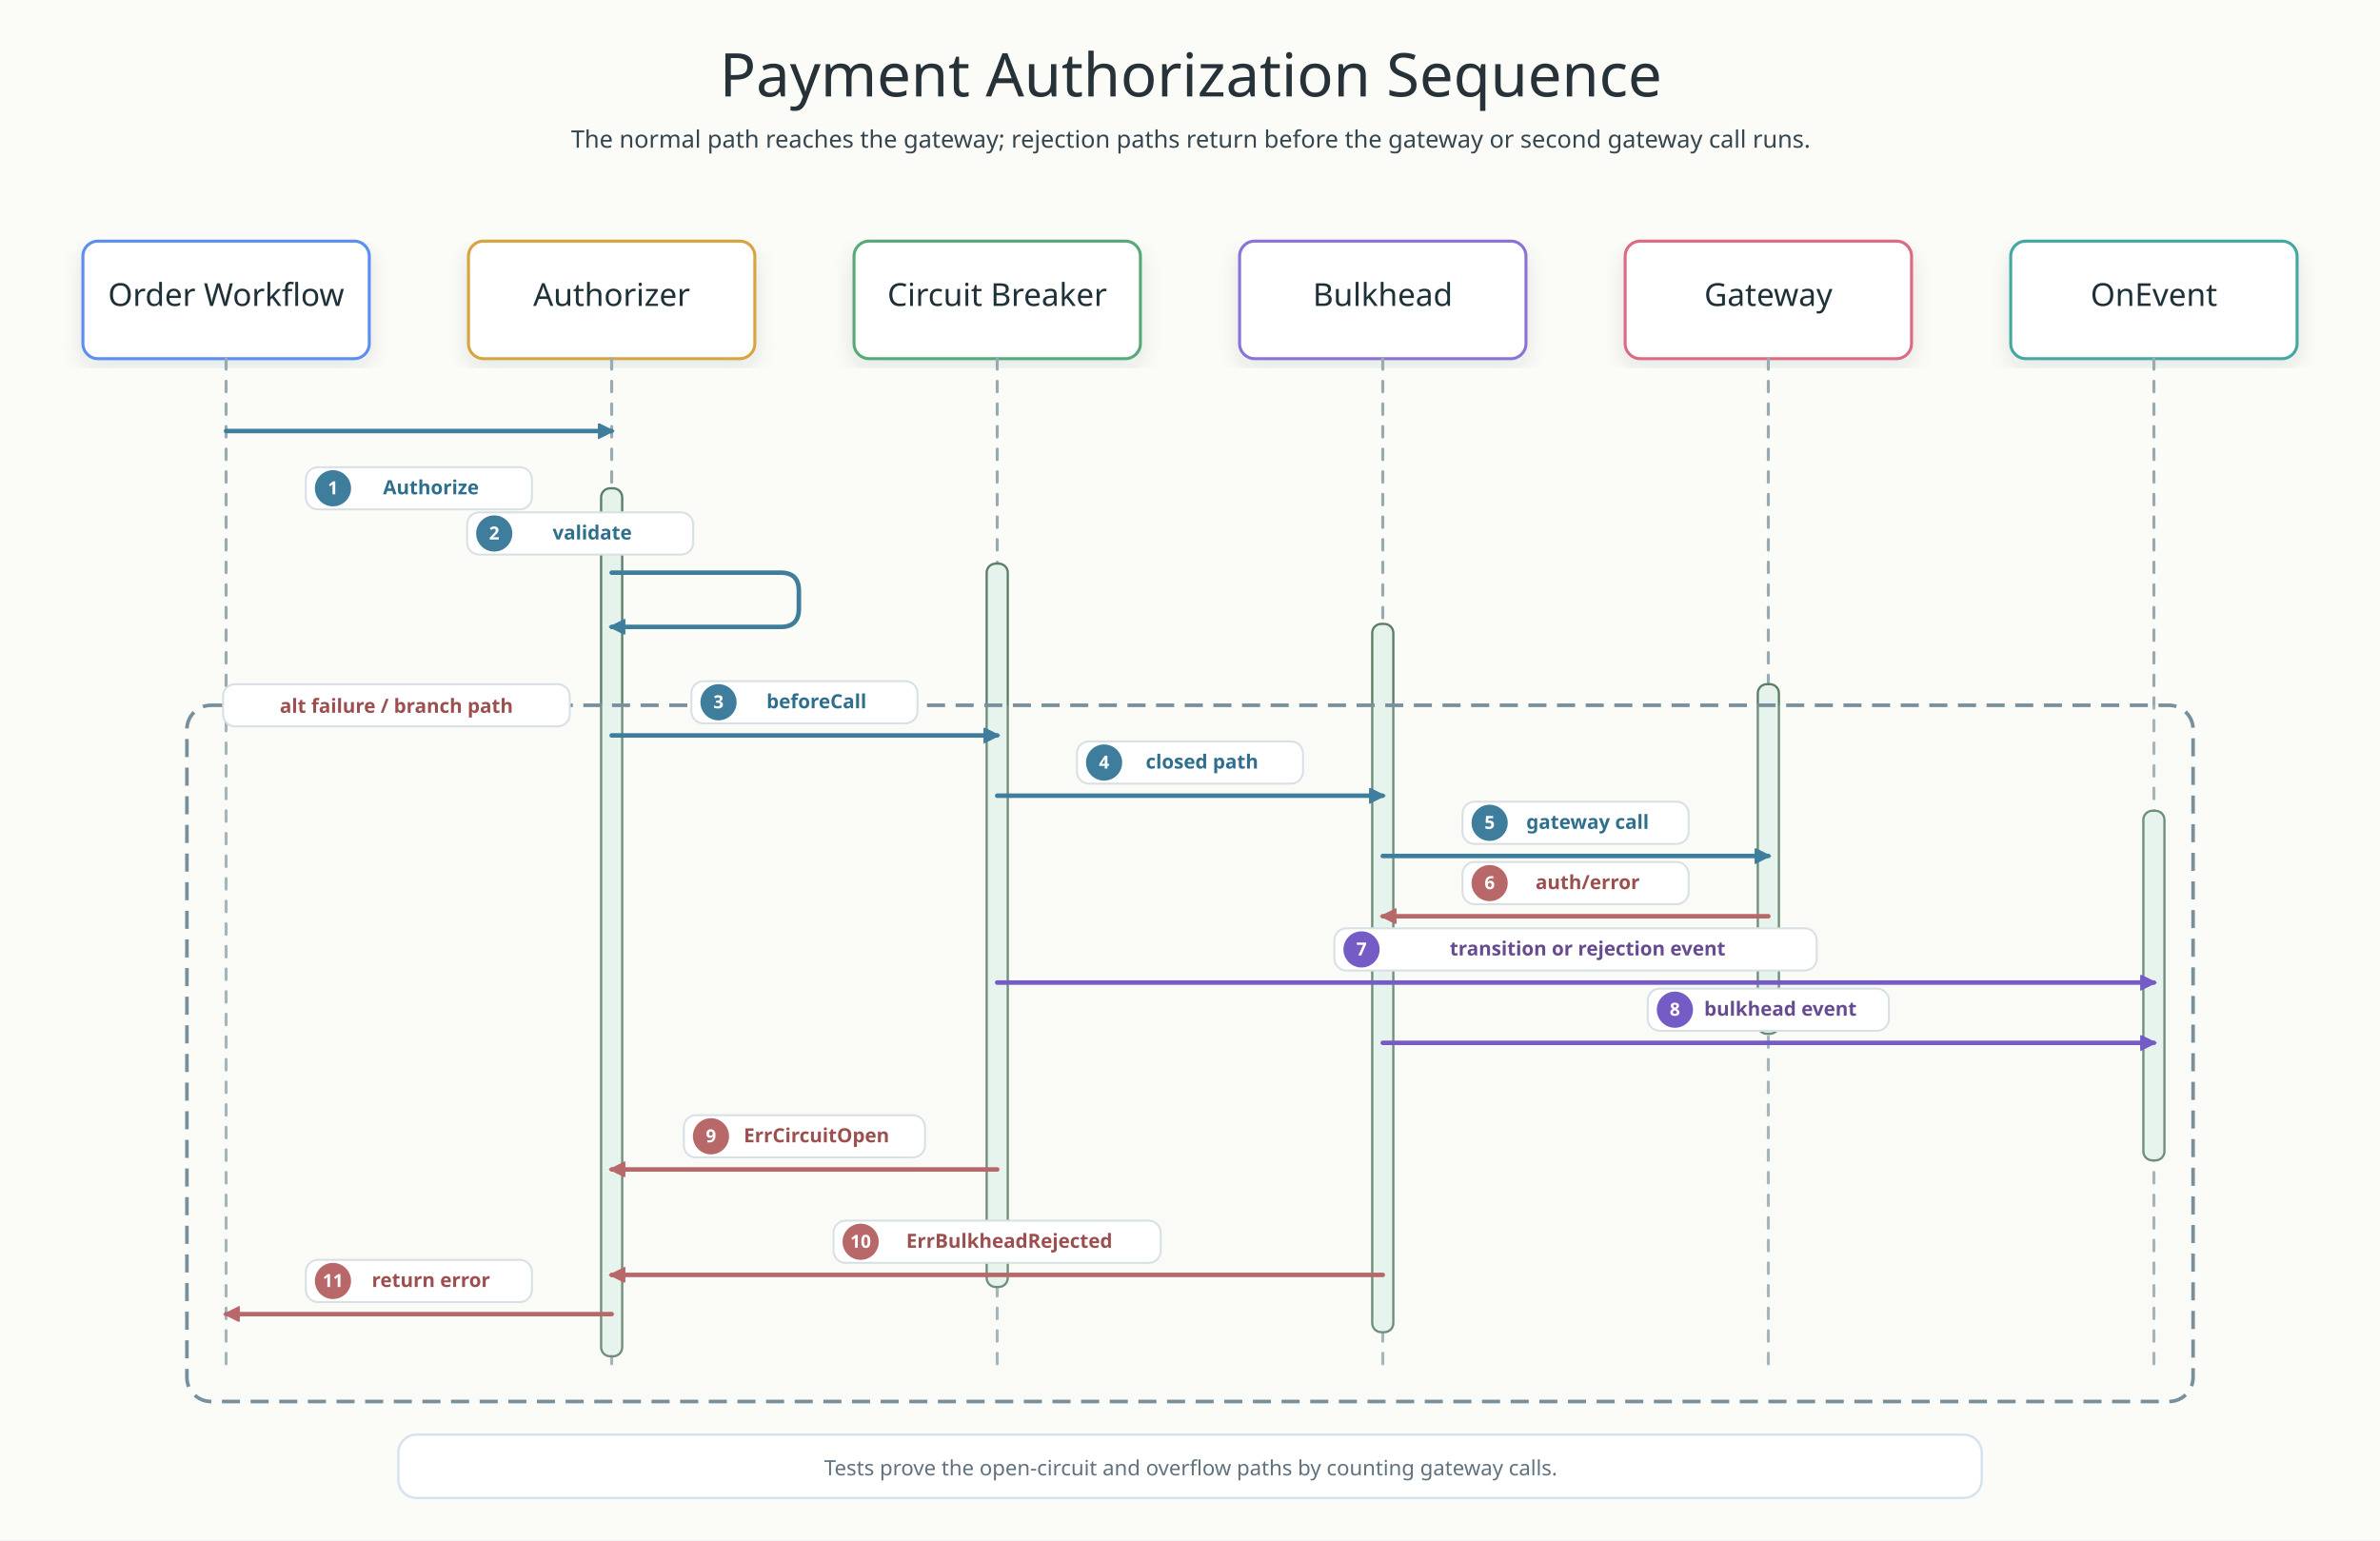
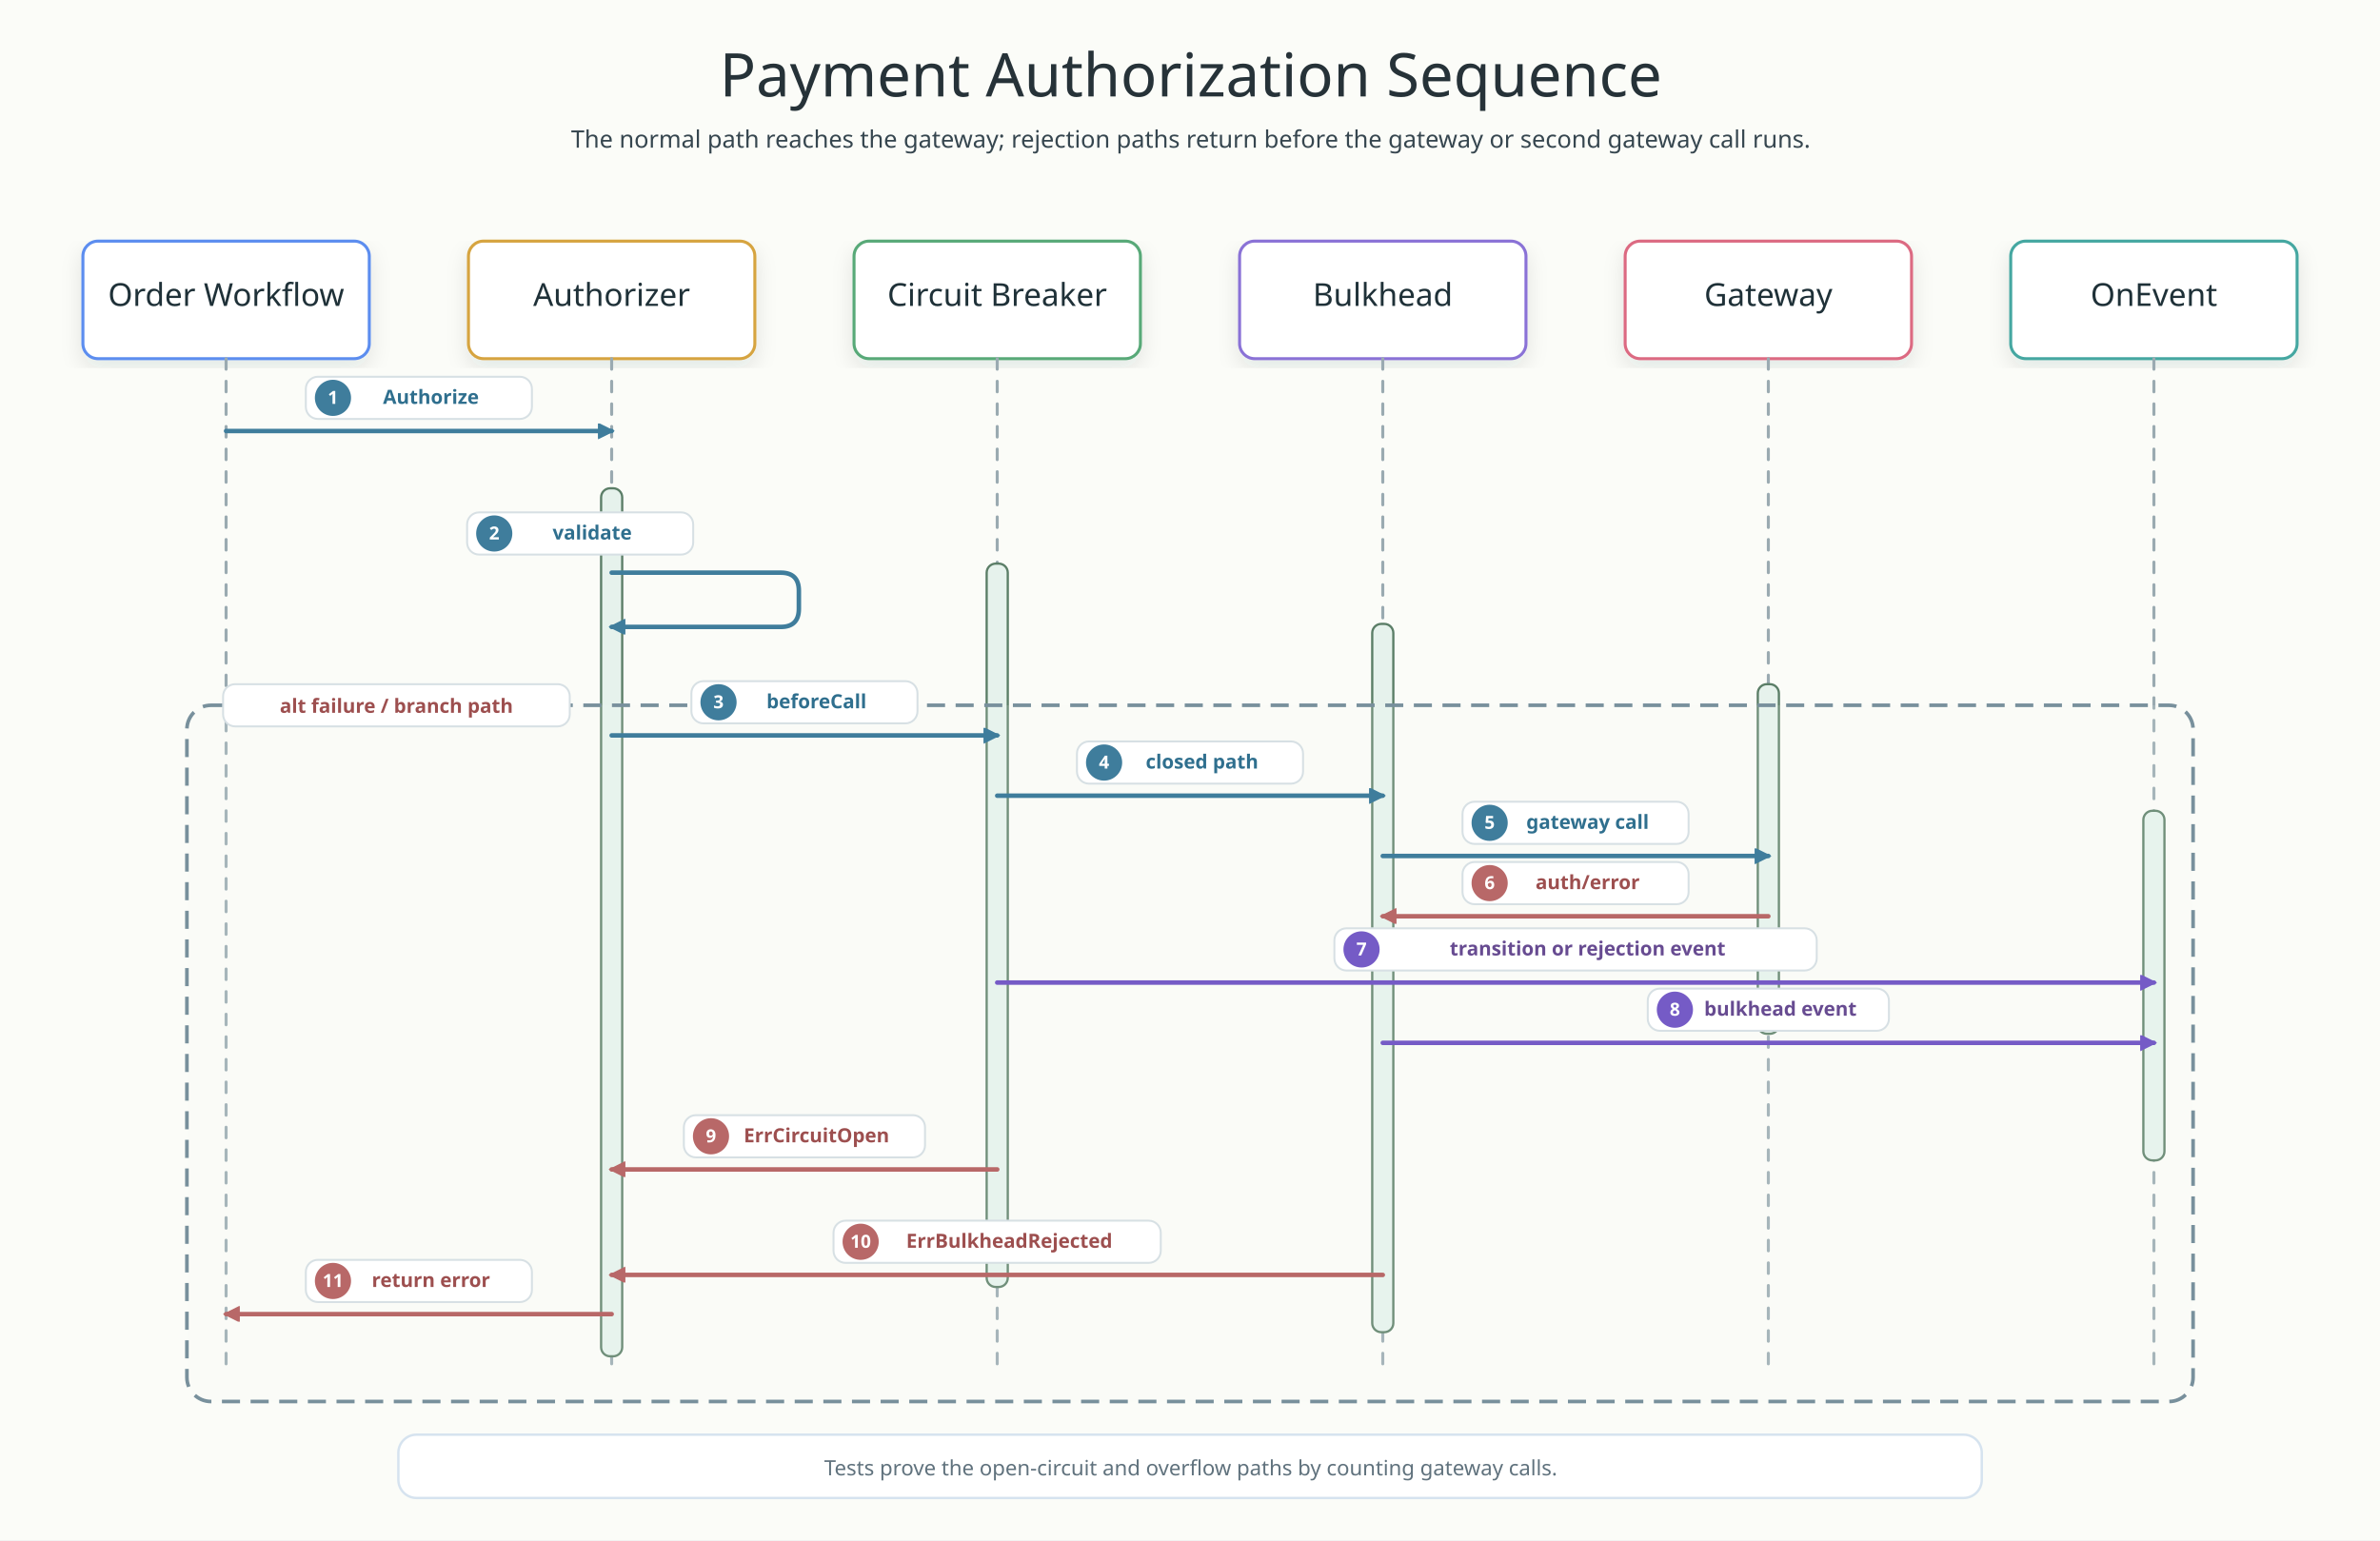
<svg xmlns="http://www.w3.org/2000/svg" width="1579" height="1022" viewBox="-60 0 1579 1022" role="img" aria-labelledby="title desc">
  <defs>
    <filter id="shadow" x="-8%" y="-8%" width="116%" height="116%">
      <feDropShadow dx="0" dy="6" stdDeviation="7" flood-color="#203040" flood-opacity="0.10" />
    </filter>
    <marker id="arrow-call" markerWidth="13" markerHeight="13" refX="9" refY="5" orient="auto" markerUnits="userSpaceOnUse">
      <polygon points="0,0 10,5 0,10" fill="#3F7D9C" stroke="#3F7D9C" stroke-dasharray="none" style="stroke-dasharray:none" />
    </marker>
    <marker id="arrow-return" markerWidth="13" markerHeight="13" refX="9" refY="5" orient="auto" markerUnits="userSpaceOnUse">
      <polygon points="0,0 10,5 0,10" fill="#6E8F4F" stroke="#6E8F4F" stroke-dasharray="none" style="stroke-dasharray:none" />
    </marker>
    <marker id="arrow-async" markerWidth="13" markerHeight="13" refX="9" refY="5" orient="auto" markerUnits="userSpaceOnUse">
      <polygon points="0,0 10,5 0,10" fill="#755BC6" stroke="#755BC6" stroke-dasharray="none" style="stroke-dasharray:none" />
    </marker>
    <marker id="arrow-fail" markerWidth="13" markerHeight="13" refX="9" refY="5" orient="auto" markerUnits="userSpaceOnUse">
      <polygon points="0,0 10,5 0,10" fill="#B86868" stroke="#B86868" stroke-dasharray="none" style="stroke-dasharray:none" />
    </marker>
    <style>
      @font-face { font-family: 'Architects Daughter'; src: url('file:///Users/debop/Library/Fonts/ArchitectsDaughter-Regular.ttf') format('truetype'); }
      @font-face { font-family: 'Comic Mono'; src: url('file:///Users/debop/Library/Fonts/ComicMono.ttf') format('truetype'); }
      .canvas{fill:#fbfcf8}.title{font-family:'Architects Daughter';font-size:40px;fill:#263238}.subtitle,.detail,.footer{font-family:'Comic Mono';fill:#36464f}.subtitle{font-size:16px}.footer{font-size:14px;fill:#60727d}.cardTitle{font-family:'Architects Daughter';font-size:21px;fill:#1f3138}.role{font-family:'Comic Mono';font-size:12px;fill:#546a73}.card{fill:#ffffff;stroke-width:2;filter:url(#shadow)}.lifeline{stroke:#9aaab1;stroke-width:2;stroke-dasharray:7 8;stroke-linecap:round}.activation{fill:#e6f2ec;stroke:#5b7e67;stroke-width:1.5}.call,.return,.async,.fail{fill:none;stroke-width:3;stroke-linecap:round;stroke-linejoin:round}.call{stroke:#3F7D9C;marker-end:url(#arrow-call)}.return{stroke:#6E8F4F;stroke-width:2.6;stroke-dasharray:8 6;marker-end:url(#arrow-return)}.async{stroke:#755BC6;marker-end:url(#arrow-async)}.fail{stroke:#B86868;marker-end:url(#arrow-fail)}.alt{fill:#eef7f0;fill-opacity:.14;stroke:#78909c;stroke-width:2.4;stroke-dasharray:12 7}.divider{stroke:#78909c;stroke-width:2;stroke-dasharray:10 8}rect.label{fill:#ffffff;stroke:#d7e0e4;stroke-width:1.3}.callLabel{stroke:#9cc2d1}.returnLabel{stroke:#b6c9a4}.asyncLabel{stroke:#b8a9d5}.failLabel{stroke:#d9abab}.badgeText,.msg{font-family:'Comic Mono';font-size:12px;font-weight:700}.msg{font-size:13px}.callText{fill:#2f6f8e}.returnText{fill:#55783F}.asyncText{fill:#674b91}.failText{fill:#9d4f4f}
    </style>
  </defs>
  <rect class="canvas" x="-60" y="0" width="1579" height="1022" />
  <text class="title" x="730" y="64" text-anchor="middle">Payment Authorization Sequence</text>
  <text class="subtitle" x="730" y="98" text-anchor="middle">The normal path reaches the gateway; rejection paths return before the gateway or second gateway call runs.</text>
  <g id="participant-1">
    <rect class="card" x="-5" y="160" width="190" height="78" rx="10" fill="#E8F3FF" stroke="#5B8DEF" />
    <text class="cardTitle" x="90" y="203" text-anchor="middle">Order Workflow</text>
    <line class="lifeline" x1="90" y1="238" x2="90" y2="910" />
  </g>
  <g id="participant-2">
    <rect class="card" x="250.8" y="160" width="190" height="78" rx="10" fill="#FFF3D9" stroke="#D6A441" />
    <text class="cardTitle" x="345.8" y="203" text-anchor="middle">Authorizer</text>
    <line class="lifeline" x1="345.8" y1="238" x2="345.8" y2="910" />
  </g>
  <g id="participant-3">
    <rect class="card" x="506.6" y="160" width="190" height="78" rx="10" fill="#EAF7EF" stroke="#58A978" />
    <text class="cardTitle" x="601.6" y="203" text-anchor="middle">Circuit Breaker</text>
    <line class="lifeline" x1="601.6" y1="238" x2="601.6" y2="910" />
  </g>
  <g id="participant-4">
    <rect class="card" x="762.4" y="160" width="190" height="78" rx="10" fill="#F1ECFF" stroke="#8A72D6" />
    <text class="cardTitle" x="857.4" y="203" text-anchor="middle">Bulkhead</text>
    <line class="lifeline" x1="857.4" y1="238" x2="857.4" y2="910" />
  </g>
  <g id="participant-5">
    <rect class="card" x="1018.2" y="160" width="190" height="78" rx="10" fill="#FDECEF" stroke="#DC6B82" />
    <text class="cardTitle" x="1113.2" y="203" text-anchor="middle">Gateway</text>
    <line class="lifeline" x1="1113.2" y1="238" x2="1113.2" y2="910" />
  </g>
  <g id="participant-6">
    <rect class="card" x="1274" y="160" width="190" height="78" rx="10" fill="#E9F7F6" stroke="#45A7A1" />
    <text class="cardTitle" x="1369" y="203" text-anchor="middle">OnEvent</text>
    <line class="lifeline" x1="1369" y1="238" x2="1369" y2="910" />
  </g>
  <rect class="activation" x="338.8" y="324" width="14" height="576" rx="6" />
  <rect class="activation" x="594.6" y="374" width="14" height="480" rx="6" />
  <rect class="activation" x="850.4" y="414" width="14" height="470" rx="6" />
  <rect class="activation" x="1106.2" y="454" width="14" height="232" rx="6" />
  <rect class="activation" x="1362" y="538" width="14" height="232" rx="6" />
  <rect class="alt" x="64" y="468" width="1331" height="462" rx="16" />
  <rect class="label failLabel" x="88" y="454" width="230" height="28" rx="8" />
  <text class="msg failText" x="203" y="473" text-anchor="middle">alt failure / branch path</text>
  <g id="message-1">
-     <rect class="label callLabel" x="142.9" y="310" width="150" height="28" rx="8" />
-     <circle cx="160.9" cy="324" r="12" fill="#3F7D9C" />
-     <text class="badgeText" x="160.9" y="328" text-anchor="middle" fill="#fff">1</text>
-     <text class="msg callText" x="225.9" y="328" text-anchor="middle">Authorize</text>
+     <rect class="label callLabel" x="142.9" y="250" width="150" height="28" rx="8" />
+     <circle cx="160.9" cy="264" r="12" fill="#3F7D9C" />
+     <text class="badgeText" x="160.9" y="268" text-anchor="middle" fill="#fff">1</text>
+     <text class="msg callText" x="225.9" y="268" text-anchor="middle">Authorize</text>
    <path class="call" d="M 90 286 H 345.8" />
  </g>
  <g id="message-2">
    <rect class="label callLabel" x="249.9" y="340" width="150" height="28" rx="8" />
    <circle cx="267.9" cy="354" r="12" fill="#3F7D9C" />
    <text class="badgeText" x="267.9" y="358" text-anchor="middle" fill="#fff">2</text>
    <text class="msg callText" x="332.9" y="358" text-anchor="middle">validate</text>
    <path class="call" d="M 345.8 380 H 458 Q 470 380 470 392 V 404 Q 470 416 458 416 H 345.8" />
  </g>
  <g id="message-3">
    <rect class="label callLabel" x="398.7" y="452" width="150" height="28" rx="8" />
    <circle cx="416.7" cy="466" r="12" fill="#3F7D9C" />
    <text class="badgeText" x="416.7" y="470" text-anchor="middle" fill="#fff">3</text>
    <text class="msg callText" x="481.7" y="470" text-anchor="middle">beforeCall</text>
    <path class="call" d="M 345.8 488 H 601.6" />
  </g>
  <g id="message-4">
    <rect class="label callLabel" x="654.5" y="492" width="150" height="28" rx="8" />
    <circle cx="672.5" cy="506" r="12" fill="#3F7D9C" />
    <text class="badgeText" x="672.5" y="510" text-anchor="middle" fill="#fff">4</text>
    <text class="msg callText" x="737.5" y="510" text-anchor="middle">closed path</text>
    <path class="call" d="M 601.6 528 H 857.4" />
  </g>
  <g id="message-5">
    <rect class="label callLabel" x="910.3" y="532" width="150" height="28" rx="8" />
    <circle cx="928.3" cy="546" r="12" fill="#3F7D9C" />
    <text class="badgeText" x="928.3" y="550" text-anchor="middle" fill="#fff">5</text>
    <text class="msg callText" x="993.3" y="550" text-anchor="middle">gateway call</text>
    <path class="call" d="M 857.4 568 H 1113.2" />
  </g>
  <g id="message-6">
    <rect class="label failLabel" x="910.3" y="572" width="150" height="28" rx="8" />
    <circle cx="928.3" cy="586" r="12" fill="#B86868" />
    <text class="badgeText" x="928.3" y="590" text-anchor="middle" fill="#fff">6</text>
    <text class="msg failText" x="993.3" y="590" text-anchor="middle">auth/error</text>
    <path class="fail" d="M 1113.2 608 H 857.4" />
  </g>
  <g id="message-7">
    <rect class="label asyncLabel" x="825.3" y="616" width="320" height="28" rx="8" />
    <circle cx="843.3" cy="630" r="12" fill="#755BC6" />
    <text class="badgeText" x="843.3" y="634" text-anchor="middle" fill="#fff">7</text>
    <text class="msg asyncText" x="993.3" y="634" text-anchor="middle">transition or rejection event</text>
    <path class="async" d="M 601.6 652 H 1369" />
  </g>
  <g id="message-8">
    <rect class="label asyncLabel" x="1033.2" y="656" width="160" height="28" rx="8" />
    <circle cx="1051.2" cy="670" r="12" fill="#755BC6" />
    <text class="badgeText" x="1051.2" y="674" text-anchor="middle" fill="#fff">8</text>
    <text class="msg asyncText" x="1121.2" y="674" text-anchor="middle">bulkhead event</text>
    <path class="async" d="M 857.4 692 H 1369" />
  </g>
  <g id="message-9">
    <rect class="label failLabel" x="393.7" y="740" width="160" height="28" rx="8" />
    <circle cx="411.7" cy="754" r="12" fill="#B86868" />
    <text class="badgeText" x="411.7" y="758" text-anchor="middle" fill="#fff">9</text>
    <text class="msg failText" x="481.7" y="758" text-anchor="middle">ErrCircuitOpen</text>
    <path class="fail" d="M 601.6 776 H 345.8" />
  </g>
  <g id="message-10">
    <rect class="label failLabel" x="493" y="810" width="217.1" height="28" rx="8" />
    <circle cx="511" cy="824" r="12" fill="#B86868" />
    <text class="badgeText" x="511" y="828" text-anchor="middle" fill="#fff">10</text>
    <text class="msg failText" x="609.6" y="828" text-anchor="middle">ErrBulkheadRejected</text>
    <path class="fail" d="M 857.4 846 H 345.8" />
  </g>
  <g id="message-11">
    <rect class="label failLabel" x="142.9" y="836" width="150" height="28" rx="8" />
    <circle cx="160.9" cy="850" r="12" fill="#B86868" />
    <text class="badgeText" x="160.9" y="854" text-anchor="middle" fill="#fff">11</text>
    <text class="msg failText" x="225.9" y="854" text-anchor="middle">return error</text>
    <path class="fail" d="M 345.8 872 H 90" />
  </g>
  <g>
    <rect x="204.3" y="952" width="1050.5" height="42" rx="12" fill="#ffffff" stroke="#D6E3EF" stroke-width="1.6" />
    <text class="footer" x="730" y="979" text-anchor="middle">Tests prove the open-circuit and overflow paths by counting gateway calls.</text>
  </g>
</svg>
